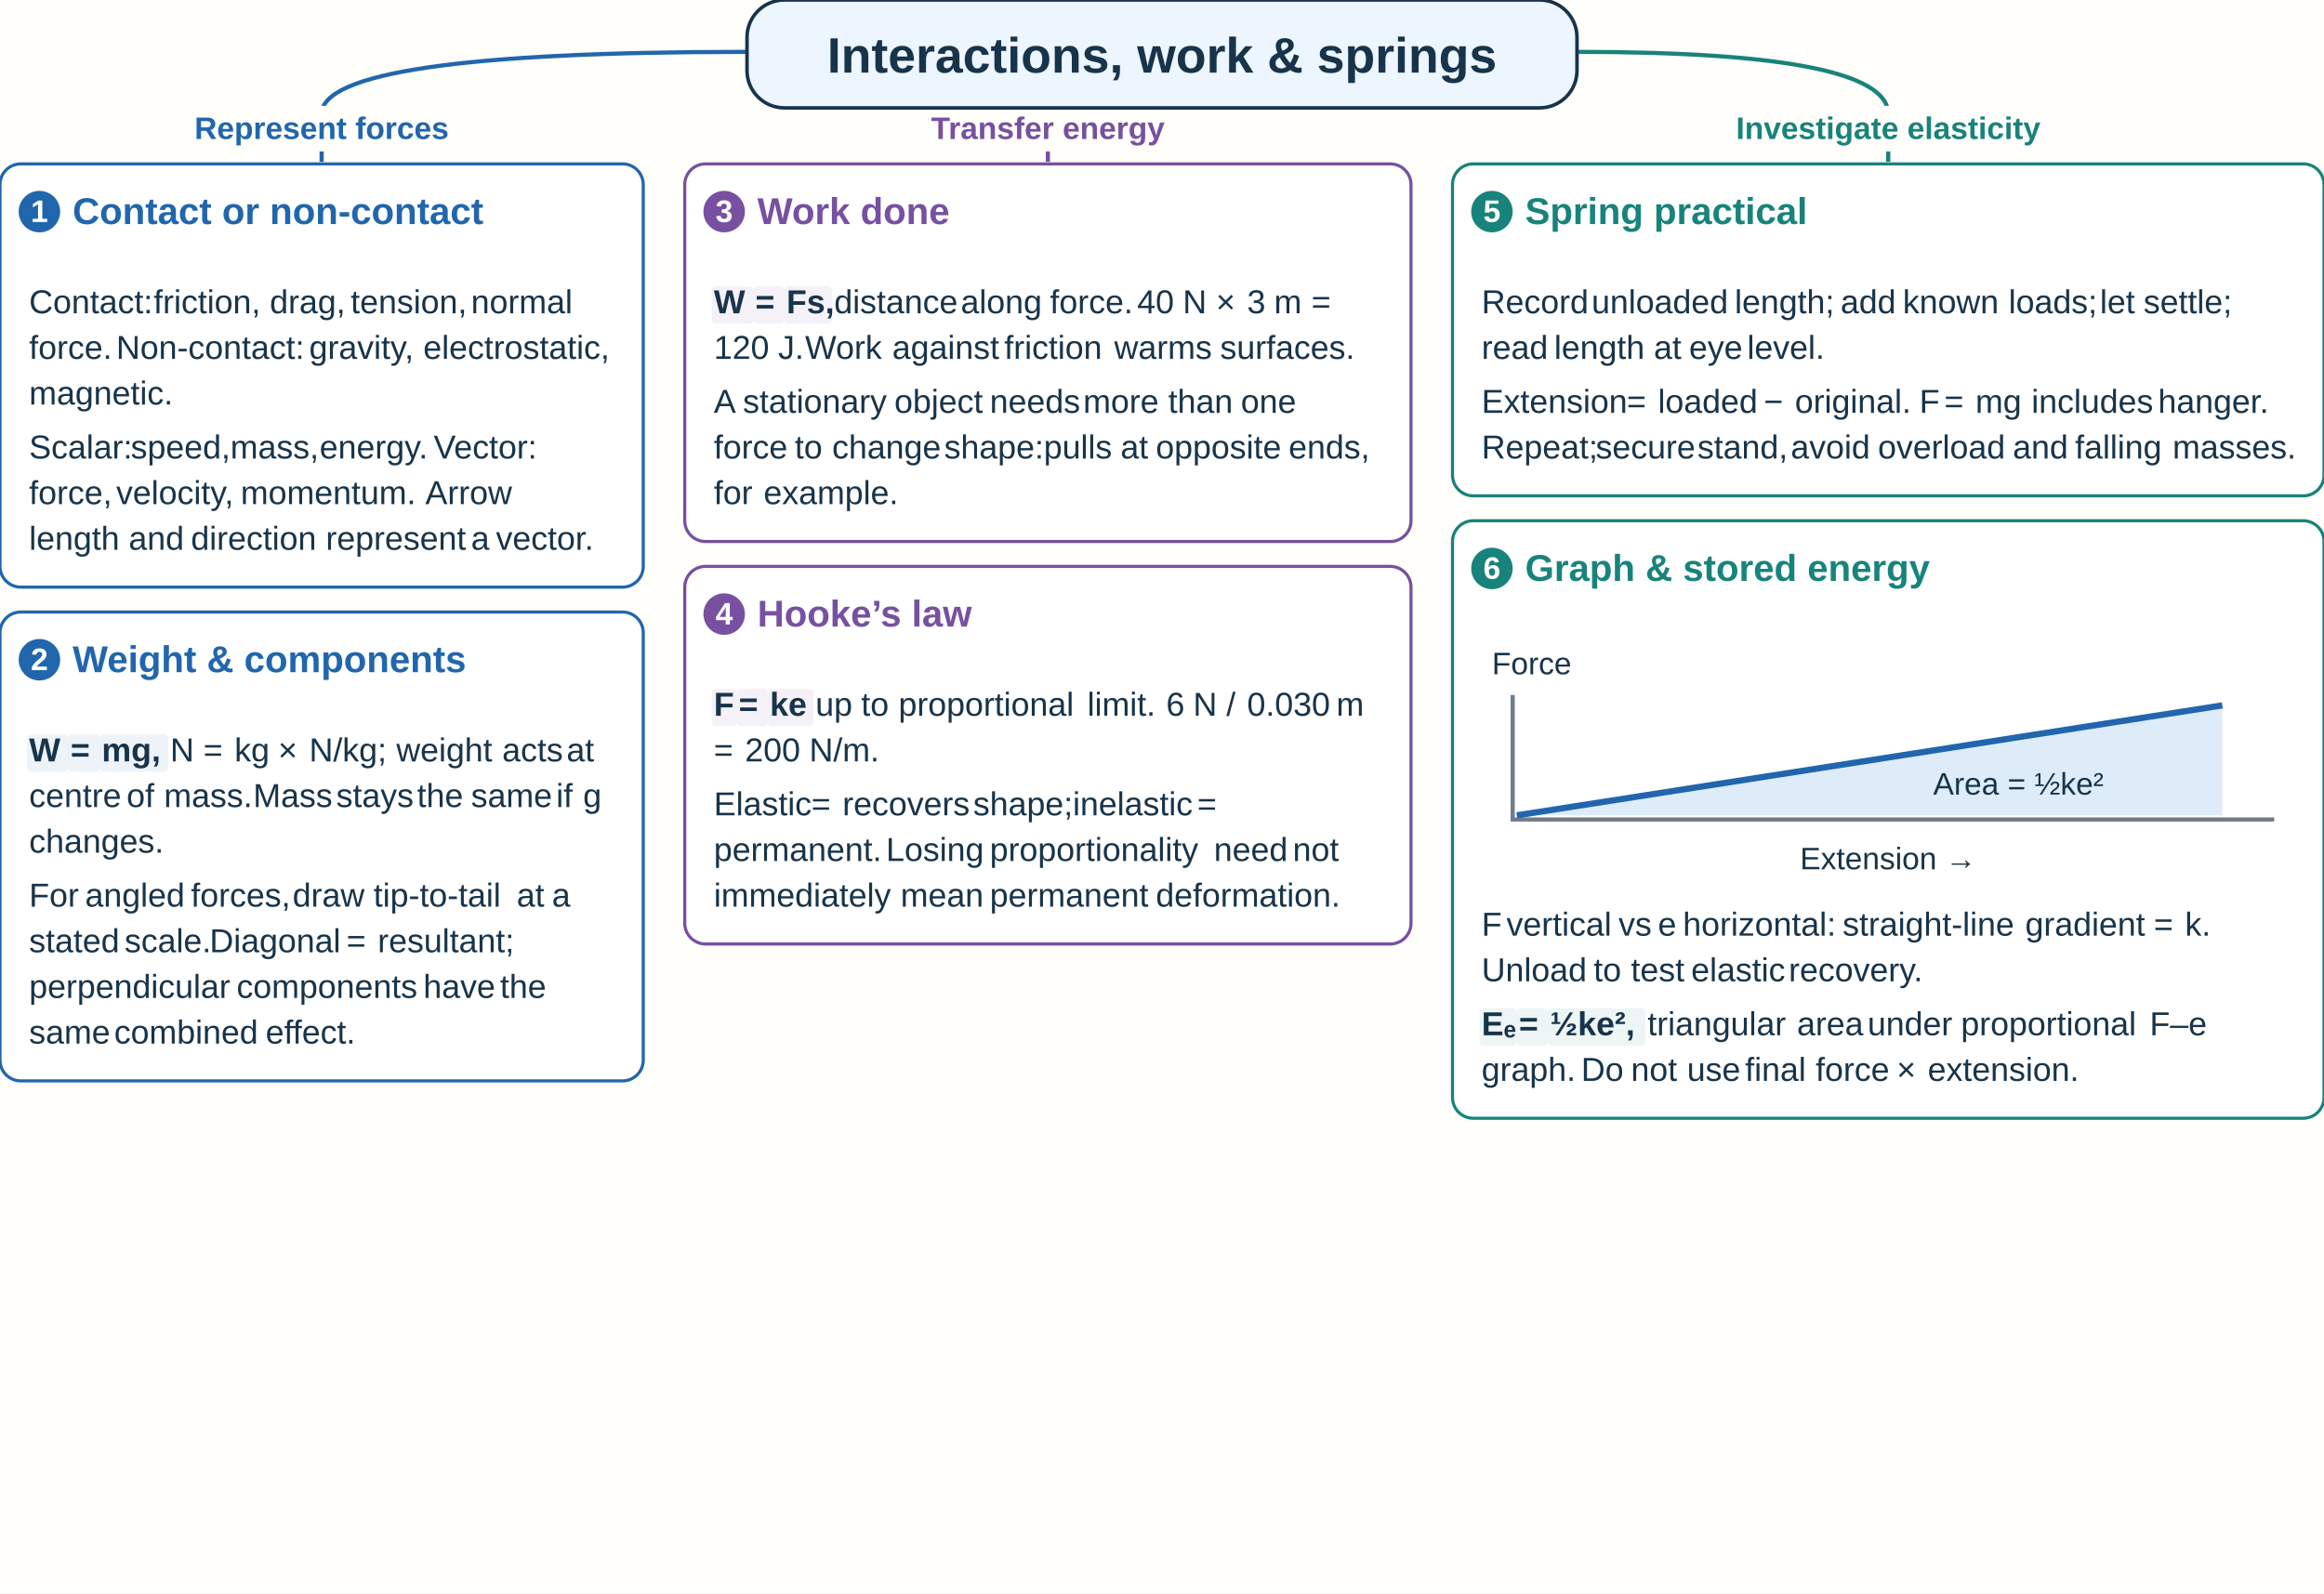
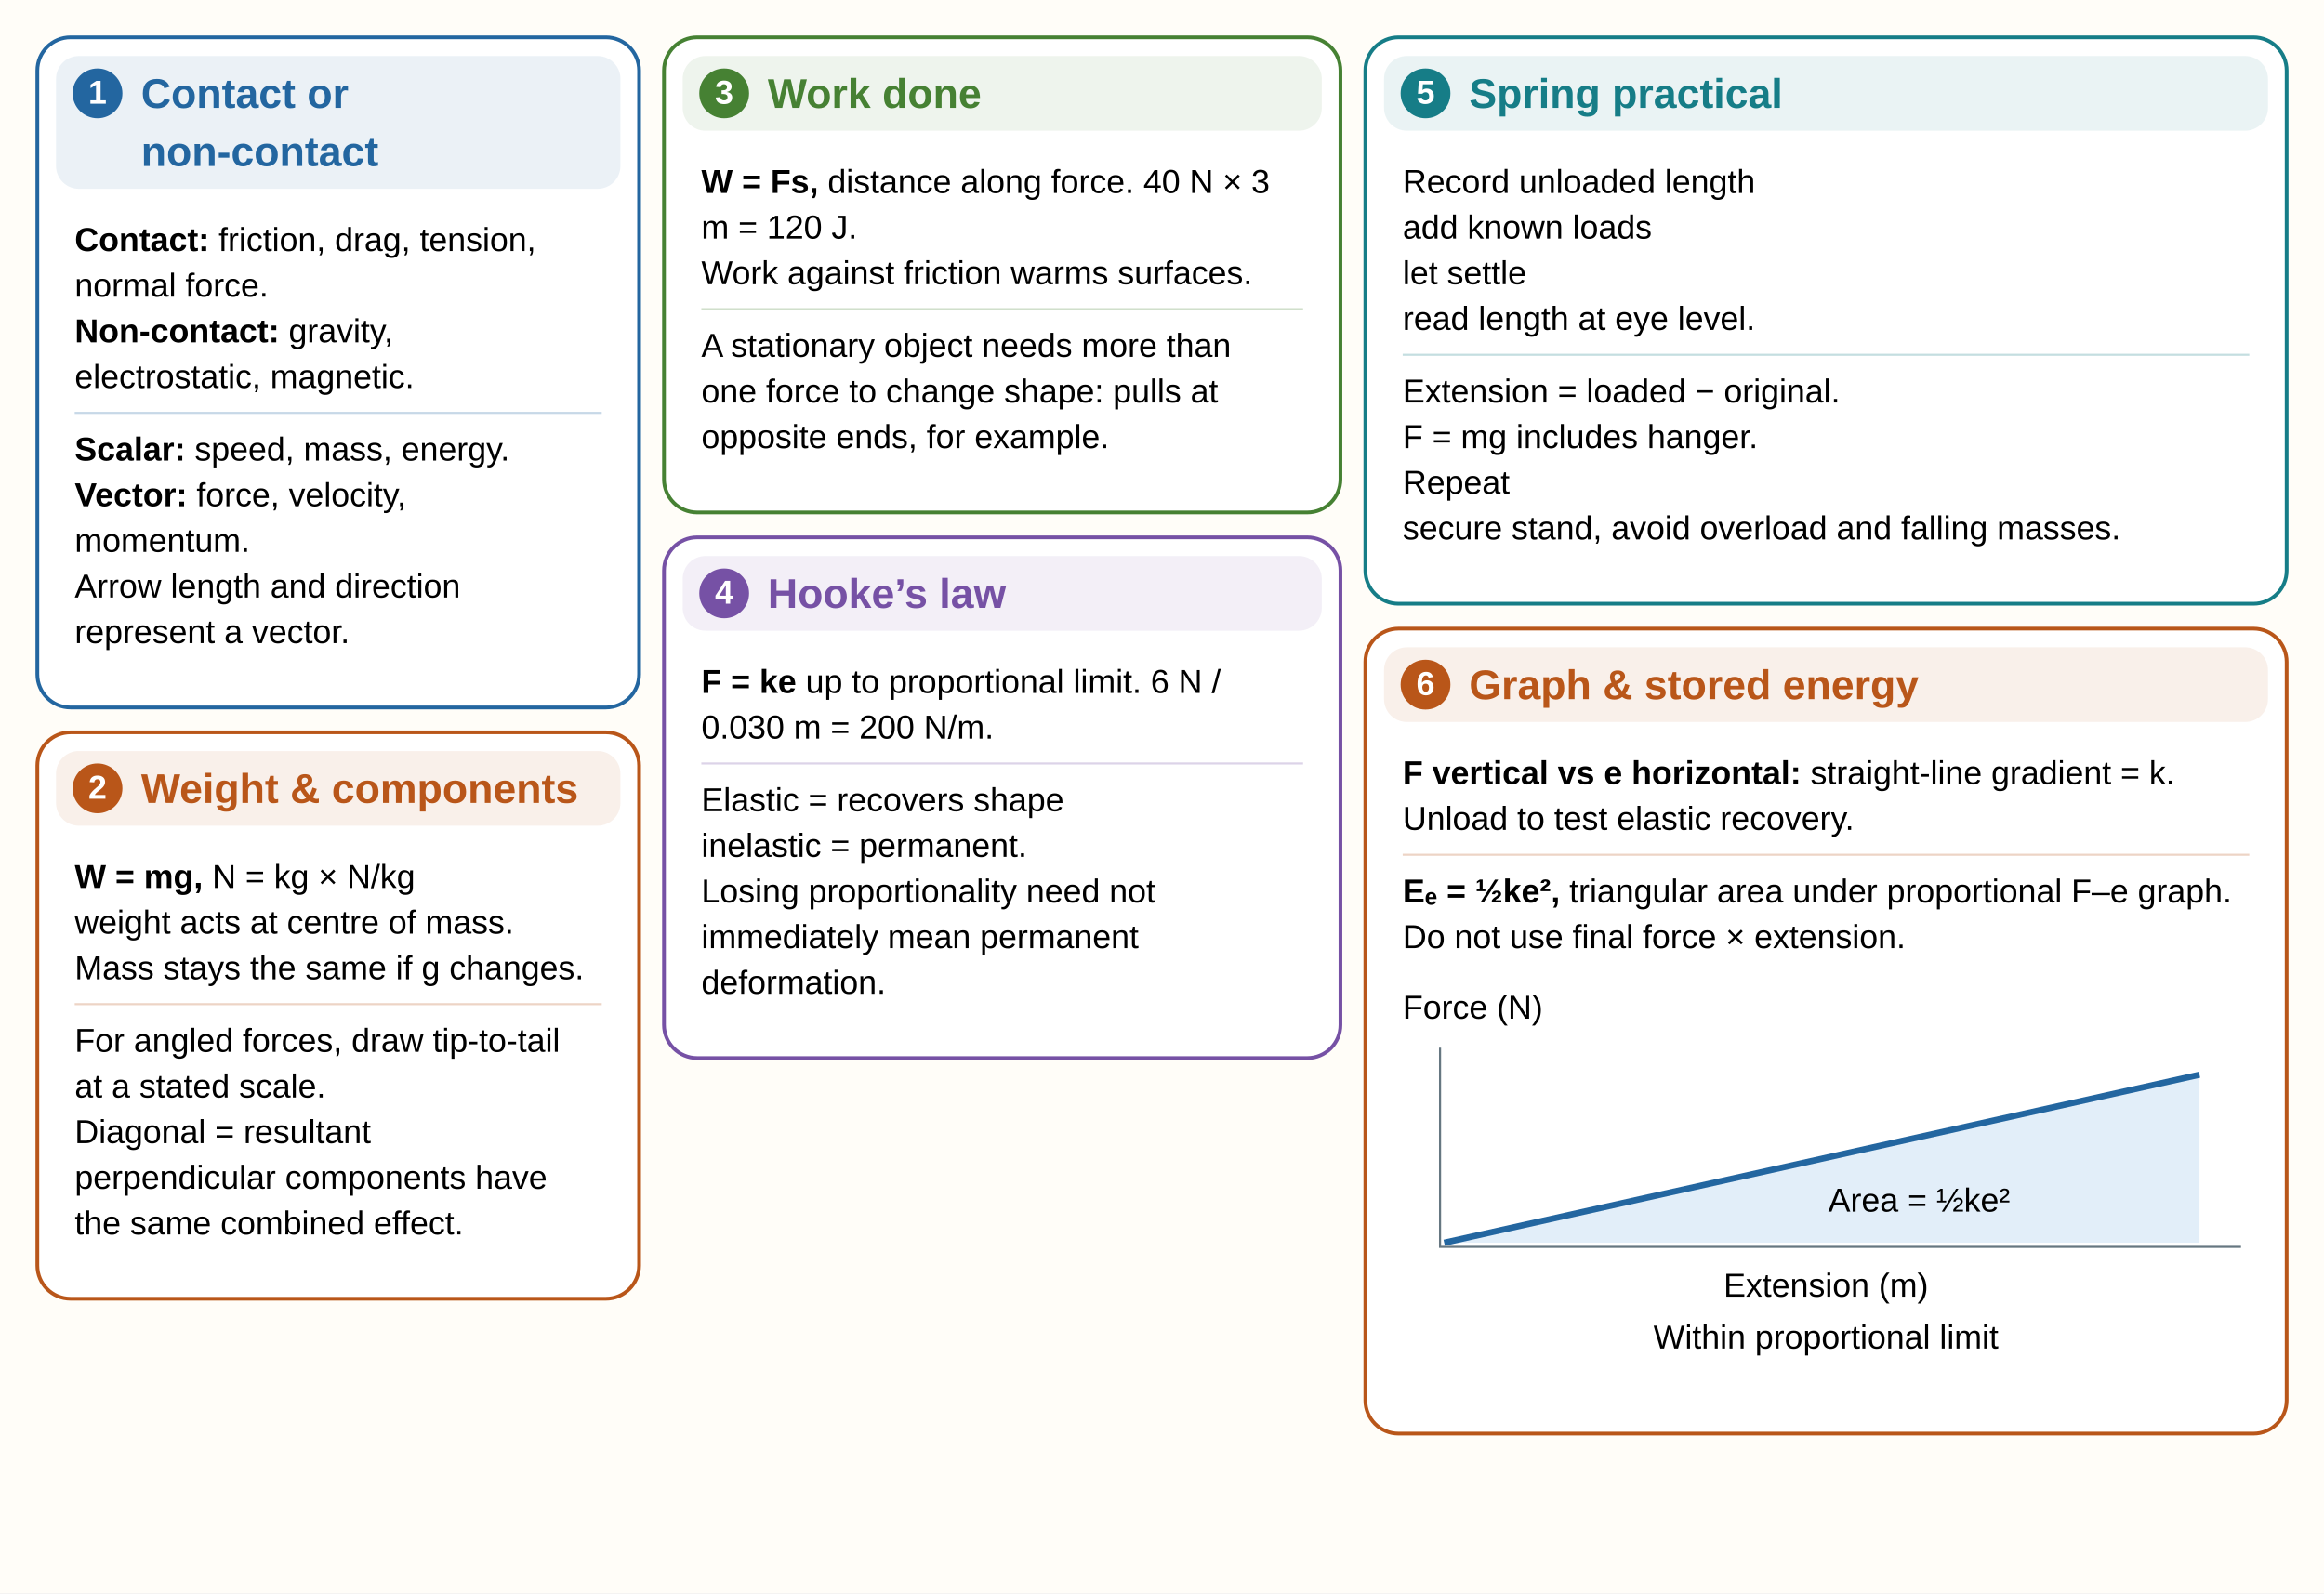
- <svg xmlns="http://www.w3.org/2000/svg" width="2400" height="1645.714" viewBox="0 0 1120 768" role="img" aria-labelledby="title description" data-print-width-mm="277" data-body-size="16">
+ <svg xmlns="http://www.w3.org/2000/svg" width="2400" height="1645.714" viewBox="0 0 1120 768" role="img" aria-labelledby="map-title map-description" data-print-width-mm="277" font-family="Segoe UI,Arial,sans-serif">
  <defs>
-     <radialGradient id="animalFill">
-       <stop stop-color="#fff5de" />
-       <stop offset="1" stop-color="#dceafd" />
-     </radialGradient>
-     <radialGradient id="nucleusFill">
-       <stop stop-color="#ddc7f4" />
-       <stop offset="1" stop-color="#9b79c2" />
-     </radialGradient>
-     <linearGradient id="leafFill" x2="0" y2="1">
-       <stop stop-color="#edf7b8" />
-       <stop offset="1" stop-color="#bfd882" />
-     </linearGradient>
+     <marker id="arrow-2366a0" viewBox="0 0 10 10" refX="9" refY="5" markerWidth="4" markerHeight="4" orient="auto-start-reverse">
+       <path d="M1 1L9 5L1 9" fill="none" stroke="#2366a0" stroke-width="2" stroke-linejoin="round" />
+     </marker>
+     <marker id="arrow-b95619" viewBox="0 0 10 10" refX="9" refY="5" markerWidth="4" markerHeight="4" orient="auto-start-reverse">
+       <path d="M1 1L9 5L1 9" fill="none" stroke="#b95619" stroke-width="2" stroke-linejoin="round" />
+     </marker>
+     <marker id="arrow-468133" viewBox="0 0 10 10" refX="9" refY="5" markerWidth="4" markerHeight="4" orient="auto-start-reverse">
+       <path d="M1 1L9 5L1 9" fill="none" stroke="#468133" stroke-width="2" stroke-linejoin="round" />
+     </marker>
+     <marker id="arrow-7651a5" viewBox="0 0 10 10" refX="9" refY="5" markerWidth="4" markerHeight="4" orient="auto-start-reverse">
+       <path d="M1 1L9 5L1 9" fill="none" stroke="#7651a5" stroke-width="2" stroke-linejoin="round" />
+     </marker>
+     <marker id="arrow-167d87" viewBox="0 0 10 10" refX="9" refY="5" markerWidth="4" markerHeight="4" orient="auto-start-reverse">
+       <path d="M1 1L9 5L1 9" fill="none" stroke="#167d87" stroke-width="2" stroke-linejoin="round" />
+     </marker>
+     <marker id="arrow-b95619" viewBox="0 0 10 10" refX="9" refY="5" markerWidth="4" markerHeight="4" orient="auto-start-reverse">
+       <path d="M1 1L9 5L1 9" fill="none" stroke="#b95619" stroke-width="2" stroke-linejoin="round" />
+     </marker>
  </defs>
-   <rect width="1120" height="768" fill="#fffefa" />
-   <g font-family="Segoe UI, Arial, sans-serif" fill="#18344a">
-     <path class="relationship-path" d="M360.0 25Q155.0 25 155.0 55V78" stroke="#2166ad" stroke-width="2" fill="none" />
-     <rect x="86.0" y="51" width="138.0" height="22" rx="5" fill="#fffefa" />
-     <text class="diagram-label" x="155.00" y="67.00" font-size="15" fill="#2166ad" font-weight="700" text-anchor="middle">Represent forces</text>
-     <g class="map-section" id="section-1" data-source-panel="0" data-bounds="0,0,310,204" transform="translate(0 79)">
-       <rect width="310" height="204" rx="10" fill="white" stroke="#2166ad" stroke-width="1.5" />
-       <g class="section-heading">
-         <circle cx="19" cy="23" r="10" fill="#2166ad" />
-         <text class="" x="19.00" y="28.00" font-size="15" fill="white" font-weight="700" text-anchor="middle">1</text>
-         <text class="" x="35.00" y="29.00" font-size="18" fill="#2166ad" font-weight="700" text-anchor="start">Contact or non-contact</text>
+   <rect width="1120" height="768" fill="#fffdf8" />
+   <g class="map-section" id="section-1" data-source-panel="0" data-bounds="0,0,290,323" transform="translate(18 18)">
+     <rect width="290" height="323" rx="16" fill="white" stroke="#2366a0" stroke-width="1.8" />
+     <g class="section-heading">
+       <rect x="9" y="9" width="272" height="64" rx="11" fill="#2366a0" opacity=".09" />
+       <circle cx="29" cy="27" r="12" fill="#2366a0" />
+       <text class="diagram-label" x="29" y="32" font-size="16" fill="white" font-weight="700" text-anchor="middle">1</text>
+       <text class="panel-title" x="50" y="34" font-size="20" fill="#2366a0" font-weight="700" text-anchor="start">Contact or</text>
+       <text class="panel-title" x="50" y="62" font-size="20" fill="#2366a0" font-weight="700" text-anchor="start">non-contact</text>
+     </g>
+     <g class="section-body">
+       <text class="body-text" x="18" y="103" font-size="16" fill="#000000" font-weight="400" text-anchor="start">
+         <tspan font-weight="700">Contact:</tspan> friction, drag, tension,</text>
+       <text class="body-text" x="18" y="125" font-size="16" fill="#000000" font-weight="400" text-anchor="start">normal force.</text>
+       <text class="body-text" x="18" y="147" font-size="16" fill="#000000" font-weight="400" text-anchor="start">
+         <tspan font-weight="700">Non-contact:</tspan> gravity,</text>
+       <text class="body-text" x="18" y="169" font-size="16" fill="#000000" font-weight="400" text-anchor="start">electrostatic, magnetic.</text>
+       <path class="section-divider" d="M18 181H272" stroke="#2366a0" stroke-opacity=".25" stroke-width="1" fill="none" />
+       <text class="body-text" x="18" y="204" font-size="16" fill="#000000" font-weight="400" text-anchor="start">
+         <tspan font-weight="700">Scalar:</tspan> speed, mass, energy.</text>
+       <text class="body-text" x="18" y="226" font-size="16" fill="#000000" font-weight="400" text-anchor="start">
+         <tspan font-weight="700">Vector:</tspan> force, velocity,</text>
+       <text class="body-text" x="18" y="248" font-size="16" fill="#000000" font-weight="400" text-anchor="start">momentum.</text>
+       <text class="body-text" x="18" y="270" font-size="16" fill="#000000" font-weight="400" text-anchor="start">Arrow length and direction</text>
+       <text class="body-text" x="18" y="292" font-size="16" fill="#000000" font-weight="400" text-anchor="start">represent a vector.</text>
+     </g>
+   </g>
+   <g class="map-section" id="section-2" data-source-panel="1" data-bounds="0,0,290,273" transform="translate(18 353)">
+     <rect width="290" height="273" rx="16" fill="white" stroke="#b95619" stroke-width="1.8" />
+     <g class="section-heading">
+       <rect x="9" y="9" width="272" height="36" rx="11" fill="#b95619" opacity=".09" />
+       <circle cx="29" cy="27" r="12" fill="#b95619" />
+       <text class="diagram-label" x="29" y="32" font-size="16" fill="white" font-weight="700" text-anchor="middle">2</text>
+       <text class="panel-title" x="50" y="34" font-size="20" fill="#b95619" font-weight="700" text-anchor="start">Weight &amp; components</text>
+     </g>
+     <g class="section-body">
+       <text class="body-text" x="18" y="75" font-size="16" fill="#000000" font-weight="400" text-anchor="start">
+         <tspan font-weight="700">W</tspan>
+         <tspan font-weight="700">=</tspan>
+         <tspan font-weight="700">mg,</tspan> N = kg × N/kg</text>
+       <text class="body-text" x="18" y="97" font-size="16" fill="#000000" font-weight="400" text-anchor="start">weight acts at centre of mass.</text>
+       <text class="body-text" x="18" y="119" font-size="16" fill="#000000" font-weight="400" text-anchor="start">Mass stays the same if g changes.</text>
+       <path class="section-divider" d="M18 131H272" stroke="#b95619" stroke-opacity=".25" stroke-width="1" fill="none" />
+       <text class="body-text" x="18" y="154" font-size="16" fill="#000000" font-weight="400" text-anchor="start">For angled forces, draw tip-to-tail</text>
+       <text class="body-text" x="18" y="176" font-size="16" fill="#000000" font-weight="400" text-anchor="start">at a stated scale.</text>
+       <text class="body-text" x="18" y="198" font-size="16" fill="#000000" font-weight="400" text-anchor="start">Diagonal = resultant</text>
+       <text class="body-text" x="18" y="220" font-size="16" fill="#000000" font-weight="400" text-anchor="start">perpendicular components have</text>
+       <text class="body-text" x="18" y="242" font-size="16" fill="#000000" font-weight="400" text-anchor="start">the same combined effect.</text>
+     </g>
+   </g>
+   <g class="map-section" id="section-3" data-source-panel="2" data-bounds="0,0,326,229" transform="translate(320 18)">
+     <rect width="326" height="229" rx="16" fill="white" stroke="#468133" stroke-width="1.8" />
+     <g class="section-heading">
+       <rect x="9" y="9" width="308" height="36" rx="11" fill="#468133" opacity=".09" />
+       <circle cx="29" cy="27" r="12" fill="#468133" />
+       <text class="diagram-label" x="29" y="32" font-size="16" fill="white" font-weight="700" text-anchor="middle">3</text>
+       <text class="panel-title" x="50" y="34" font-size="20" fill="#468133" font-weight="700" text-anchor="start">Work done</text>
+     </g>
+     <g class="section-body">
+       <text class="body-text" x="18" y="75" font-size="16" fill="#000000" font-weight="400" text-anchor="start">
+         <tspan font-weight="700">W</tspan>
+         <tspan font-weight="700">=</tspan>
+         <tspan font-weight="700">Fs,</tspan> distance along force. 40 N × 3</text>
+       <text class="body-text" x="18" y="97" font-size="16" fill="#000000" font-weight="400" text-anchor="start">m = 120 J.</text>
+       <text class="body-text" x="18" y="119" font-size="16" fill="#000000" font-weight="400" text-anchor="start">Work against friction warms surfaces.</text>
+       <path class="section-divider" d="M18 131H308" stroke="#468133" stroke-opacity=".25" stroke-width="1" fill="none" />
+       <text class="body-text" x="18" y="154" font-size="16" fill="#000000" font-weight="400" text-anchor="start">A stationary object needs more than</text>
+       <text class="body-text" x="18" y="176" font-size="16" fill="#000000" font-weight="400" text-anchor="start">one force to change shape: pulls at</text>
+       <text class="body-text" x="18" y="198" font-size="16" fill="#000000" font-weight="400" text-anchor="start">opposite ends, for example.</text>
+     </g>
+   </g>
+   <g class="map-section" id="section-4" data-source-panel="3" data-bounds="0,0,326,251" transform="translate(320 259)">
+     <rect width="326" height="251" rx="16" fill="white" stroke="#7651a5" stroke-width="1.8" />
+     <g class="section-heading">
+       <rect x="9" y="9" width="308" height="36" rx="11" fill="#7651a5" opacity=".09" />
+       <circle cx="29" cy="27" r="12" fill="#7651a5" />
+       <text class="diagram-label" x="29" y="32" font-size="16" fill="white" font-weight="700" text-anchor="middle">4</text>
+       <text class="panel-title" x="50" y="34" font-size="20" fill="#7651a5" font-weight="700" text-anchor="start">Hooke’s law</text>
+     </g>
+     <g class="section-body">
+       <text class="body-text" x="18" y="75" font-size="16" fill="#000000" font-weight="400" text-anchor="start">
+         <tspan font-weight="700">F</tspan>
+         <tspan font-weight="700">=</tspan>
+         <tspan font-weight="700">ke</tspan> up to proportional limit. 6 N /</text>
+       <text class="body-text" x="18" y="97" font-size="16" fill="#000000" font-weight="400" text-anchor="start">0.030 m = 200 N/m.</text>
+       <path class="section-divider" d="M18 109H308" stroke="#7651a5" stroke-opacity=".25" stroke-width="1" fill="none" />
+       <text class="body-text" x="18" y="132" font-size="16" fill="#000000" font-weight="400" text-anchor="start">Elastic = recovers shape</text>
+       <text class="body-text" x="18" y="154" font-size="16" fill="#000000" font-weight="400" text-anchor="start">inelastic = permanent.</text>
+       <text class="body-text" x="18" y="176" font-size="16" fill="#000000" font-weight="400" text-anchor="start">Losing proportionality need not</text>
+       <text class="body-text" x="18" y="198" font-size="16" fill="#000000" font-weight="400" text-anchor="start">immediately mean permanent</text>
+       <text class="body-text" x="18" y="220" font-size="16" fill="#000000" font-weight="400" text-anchor="start">deformation.</text>
+     </g>
+   </g>
+   <g class="map-section" id="section-5" data-source-panel="4" data-bounds="0,0,444,273" transform="translate(658 18)">
+     <rect width="444" height="273" rx="16" fill="white" stroke="#167d87" stroke-width="1.8" />
+     <g class="section-heading">
+       <rect x="9" y="9" width="426" height="36" rx="11" fill="#167d87" opacity=".09" />
+       <circle cx="29" cy="27" r="12" fill="#167d87" />
+       <text class="diagram-label" x="29" y="32" font-size="16" fill="white" font-weight="700" text-anchor="middle">5</text>
+       <text class="panel-title" x="50" y="34" font-size="20" fill="#167d87" font-weight="700" text-anchor="start">Spring practical</text>
+     </g>
+     <g class="section-body">
+       <text class="body-text" x="18" y="75" font-size="16" fill="#000000" font-weight="400" text-anchor="start">Record unloaded length</text>
+       <text class="body-text" x="18" y="97" font-size="16" fill="#000000" font-weight="400" text-anchor="start">add known loads</text>
+       <text class="body-text" x="18" y="119" font-size="16" fill="#000000" font-weight="400" text-anchor="start">let settle</text>
+       <text class="body-text" x="18" y="141" font-size="16" fill="#000000" font-weight="400" text-anchor="start">read length at eye level.</text>
+       <path class="section-divider" d="M18 153H426" stroke="#167d87" stroke-opacity=".25" stroke-width="1" fill="none" />
+       <text class="body-text" x="18" y="176" font-size="16" fill="#000000" font-weight="400" text-anchor="start">Extension = loaded − original.</text>
+       <text class="body-text" x="18" y="198" font-size="16" fill="#000000" font-weight="400" text-anchor="start">F = mg includes hanger.</text>
+       <text class="body-text" x="18" y="220" font-size="16" fill="#000000" font-weight="400" text-anchor="start">Repeat</text>
+       <text class="body-text" x="18" y="242" font-size="16" fill="#000000" font-weight="400" text-anchor="start">secure stand, avoid overload and falling masses.</text>
+     </g>
+   </g>
+   <g class="map-section" id="section-6" data-source-panel="5" data-bounds="0,0,444,388" transform="translate(658 303)">
+     <rect width="444" height="388" rx="16" fill="white" stroke="#b95619" stroke-width="1.8" />
+     <g class="section-heading">
+       <rect x="9" y="9" width="426" height="36" rx="11" fill="#b95619" opacity=".09" />
+       <circle cx="29" cy="27" r="12" fill="#b95619" />
+       <text class="diagram-label" x="29" y="32" font-size="16" fill="white" font-weight="700" text-anchor="middle">6</text>
+       <text class="panel-title" x="50" y="34" font-size="20" fill="#b95619" font-weight="700" text-anchor="start">Graph &amp; stored energy</text>
+     </g>
+     <g class="section-body">
+       <text class="body-text" x="18" y="75" font-size="16" fill="#000000" font-weight="400" text-anchor="start">
+         <tspan font-weight="700">F</tspan>
+         <tspan font-weight="700">vertical</tspan>
+         <tspan font-weight="700">vs</tspan>
+         <tspan font-weight="700">e</tspan>
+         <tspan font-weight="700">horizontal:</tspan> straight-line gradient = k.</text>
+       <text class="body-text" x="18" y="97" font-size="16" fill="#000000" font-weight="400" text-anchor="start">Unload to test elastic recovery.</text>
+       <path class="section-divider" d="M18 109H426" stroke="#b95619" stroke-opacity=".25" stroke-width="1" fill="none" />
+       <text class="body-text" x="18" y="132" font-size="16" fill="#000000" font-weight="400" text-anchor="start">
+         <tspan font-weight="700">Eₑ</tspan>
+         <tspan font-weight="700">=</tspan>
+         <tspan font-weight="700">½ke²,</tspan> triangular area under proportional F–e graph.</text>
+       <text class="body-text" x="18" y="154" font-size="16" fill="#000000" font-weight="400" text-anchor="start">Do not use final force × extension.</text>
+       <g transform="translate(18 172)">
+         <g class="concept-illustration">
+           <text class="diagram-label" x="0" y="16" font-size="16" fill="#000000" text-anchor="start">Force (N)</text>
+           <path d="M18 30V126H404" fill="none" stroke="#667781" stroke-width="1" />
+           <path d="M20 124L384 43V124Z" fill="#e2eef9" />
+           <path d="M20 124L384 43" fill="none" stroke="#2366a0" stroke-width="3" />
+           <text class="diagram-label" x="248.88" y="109" font-size="16" fill="#000000" text-anchor="middle">Area = ½ke²</text>
+           <text class="diagram-label" x="204.0" y="150" font-size="16" fill="#000000" text-anchor="middle">Extension (m)</text>
+           <text class="diagram-label" x="204.0" y="175" font-size="16" fill="#000000" text-anchor="middle">Within proportional limit</text>
+         </g>
      </g>
-       <g class="section-body">
-         <text class="body-text" x="14.00" y="72.00" font-size="16" fill="#18344a" font-weight="400" text-anchor="start">Contact:</text>
-         <text class="body-text" x="74.00" y="72.00" font-size="16" fill="#18344a" font-weight="400" text-anchor="start">friction,</text>
-         <text class="body-text" x="130.00" y="72.00" font-size="16" fill="#18344a" font-weight="400" text-anchor="start">drag,</text>
-         <text class="body-text" x="169.00" y="72.00" font-size="16" fill="#18344a" font-weight="400" text-anchor="start">tension,</text>
-         <text class="body-text" x="227.00" y="72.00" font-size="16" fill="#18344a" font-weight="400" text-anchor="start">normal</text>
-         <text class="body-text" x="14.00" y="94.00" font-size="16" fill="#18344a" font-weight="400" text-anchor="start">force.</text>
-         <text class="body-text" x="56.00" y="94.00" font-size="16" fill="#18344a" font-weight="400" text-anchor="start">Non-contact:</text>
-         <text class="body-text" x="149.00" y="94.00" font-size="16" fill="#18344a" font-weight="400" text-anchor="start">gravity,</text>
-         <text class="body-text" x="203.98" y="94.00" font-size="16" fill="#18344a" font-weight="400" text-anchor="start">electrostatic,</text>
-         <text class="body-text" x="14.00" y="116.00" font-size="16" fill="#18344a" font-weight="400" text-anchor="start">magnetic.</text>
-         <text class="body-text" x="14.00" y="142.00" font-size="16" fill="#18344a" font-weight="400" text-anchor="start">Scalar:</text>
-         <text class="body-text" x="63.00" y="142.00" font-size="16" fill="#18344a" font-weight="400" text-anchor="start">speed,</text>
-         <text class="body-text" x="111.00" y="142.00" font-size="16" fill="#18344a" font-weight="400" text-anchor="start">mass,</text>
-         <text class="body-text" x="154.00" y="142.00" font-size="16" fill="#18344a" font-weight="400" text-anchor="start">energy.</text>
-         <text class="body-text" x="208.98" y="142.00" font-size="16" fill="#18344a" font-weight="400" text-anchor="start">Vector:</text>
-         <text class="body-text" x="14.00" y="164.00" font-size="16" fill="#18344a" font-weight="400" text-anchor="start">force,</text>
-         <text class="body-text" x="56.00" y="164.00" font-size="16" fill="#18344a" font-weight="400" text-anchor="start">velocity,</text>
-         <text class="body-text" x="115.98" y="164.00" font-size="16" fill="#18344a" font-weight="400" text-anchor="start">momentum.</text>
-         <text class="body-text" x="204.98" y="164.00" font-size="16" fill="#18344a" font-weight="400" text-anchor="start">Arrow</text>
-         <text class="body-text" x="14.00" y="186.00" font-size="16" fill="#18344a" font-weight="400" text-anchor="start">length</text>
-         <text class="body-text" x="62.00" y="186.00" font-size="16" fill="#18344a" font-weight="400" text-anchor="start">and</text>
-         <text class="body-text" x="92.00" y="186.00" font-size="16" fill="#18344a" font-weight="400" text-anchor="start">direction</text>
-         <text class="body-text" x="157.00" y="186.00" font-size="16" fill="#18344a" font-weight="400" text-anchor="start">represent</text>
-         <text class="body-text" x="227.00" y="186.00" font-size="16" fill="#18344a" font-weight="400" text-anchor="start">a</text>
-         <text class="body-text" x="239.00" y="186.00" font-size="16" fill="#18344a" font-weight="400" text-anchor="start">vector.</text>
-       </g>
-     </g>
-     <g class="map-section" id="section-2" data-source-panel="1" data-bounds="0,0,310,226" transform="translate(0 295)">
-       <rect width="310" height="226" rx="10" fill="white" stroke="#2166ad" stroke-width="1.5" />
-       <g class="section-heading">
-         <circle cx="19" cy="23" r="10" fill="#2166ad" />
-         <text class="" x="19.00" y="28.00" font-size="15" fill="white" font-weight="700" text-anchor="middle">2</text>
-         <text class="" x="35.00" y="29.00" font-size="18" fill="#2166ad" font-weight="700" text-anchor="start">Weight &amp; components</text>
-       </g>
-       <g class="section-body">
-         <rect x="13.00" y="59.00" width="20.00" height="18" rx="2" fill="#2166ad" opacity=".08" />
-         <text class="body-text" x="14.00" y="72.00" font-size="16" fill="#18344a" font-weight="700" text-anchor="start">W</text>
-         <rect x="33.00" y="59.00" width="15.00" height="18" rx="2" fill="#2166ad" opacity=".08" />
-         <text class="body-text" x="34.00" y="72.00" font-size="16" fill="#18344a" font-weight="700" text-anchor="start">=</text>
-         <rect x="48.00" y="59.00" width="33.00" height="18" rx="2" fill="#2166ad" opacity=".08" />
-         <text class="body-text" x="49.00" y="72.00" font-size="16" fill="#18344a" font-weight="700" text-anchor="start">mg,</text>
-         <text class="body-text" x="82.00" y="72.00" font-size="16" fill="#18344a" font-weight="400" text-anchor="start">N</text>
-         <text class="body-text" x="98.00" y="72.00" font-size="16" fill="#18344a" font-weight="400" text-anchor="start">=</text>
-         <text class="body-text" x="113.00" y="72.00" font-size="16" fill="#18344a" font-weight="400" text-anchor="start">kg</text>
-         <text class="body-text" x="134.00" y="72.00" font-size="16" fill="#18344a" font-weight="400" text-anchor="start">×</text>
-         <text class="body-text" x="149.00" y="72.00" font-size="16" fill="#18344a" font-weight="400" text-anchor="start">N/kg;</text>
-         <text class="body-text" x="191.00" y="72.00" font-size="16" fill="#18344a" font-weight="400" text-anchor="start">weight</text>
-         <text class="body-text" x="242.00" y="72.00" font-size="16" fill="#18344a" font-weight="400" text-anchor="start">acts</text>
-         <text class="body-text" x="273.00" y="72.00" font-size="16" fill="#18344a" font-weight="400" text-anchor="start">at</text>
-         <text class="body-text" x="14.00" y="94.00" font-size="16" fill="#18344a" font-weight="400" text-anchor="start">centre</text>
-         <text class="body-text" x="61.00" y="94.00" font-size="16" fill="#18344a" font-weight="400" text-anchor="start">of</text>
-         <text class="body-text" x="79.00" y="94.00" font-size="16" fill="#18344a" font-weight="400" text-anchor="start">mass.</text>
-         <text class="body-text" x="122.00" y="94.00" font-size="16" fill="#18344a" font-weight="400" text-anchor="start">Mass</text>
-         <text class="body-text" x="162.00" y="94.00" font-size="16" fill="#18344a" font-weight="400" text-anchor="start">stays</text>
-         <text class="body-text" x="201.00" y="94.00" font-size="16" fill="#18344a" font-weight="400" text-anchor="start">the</text>
-         <text class="body-text" x="227.00" y="94.00" font-size="16" fill="#18344a" font-weight="400" text-anchor="start">same</text>
-         <text class="body-text" x="268.00" y="94.00" font-size="16" fill="#18344a" font-weight="400" text-anchor="start">if</text>
-         <text class="body-text" x="281.00" y="94.00" font-size="16" fill="#18344a" font-weight="400" text-anchor="start">g</text>
-         <text class="body-text" x="14.00" y="116.00" font-size="16" fill="#18344a" font-weight="400" text-anchor="start">changes.</text>
-         <text class="body-text" x="14.00" y="142.00" font-size="16" fill="#18344a" font-weight="400" text-anchor="start">For</text>
-         <text class="body-text" x="41.00" y="142.00" font-size="16" fill="#18344a" font-weight="400" text-anchor="start">angled</text>
-         <text class="body-text" x="92.00" y="142.00" font-size="16" fill="#18344a" font-weight="400" text-anchor="start">forces,</text>
-         <text class="body-text" x="141.00" y="142.00" font-size="16" fill="#18344a" font-weight="400" text-anchor="start">draw</text>
-         <text class="body-text" x="180.00" y="142.00" font-size="16" fill="#18344a" font-weight="400" text-anchor="start">tip-to-tail</text>
-         <text class="body-text" x="249.00" y="142.00" font-size="16" fill="#18344a" font-weight="400" text-anchor="start">at</text>
-         <text class="body-text" x="266.00" y="142.00" font-size="16" fill="#18344a" font-weight="400" text-anchor="start">a</text>
-         <text class="body-text" x="14.00" y="164.00" font-size="16" fill="#18344a" font-weight="400" text-anchor="start">stated</text>
-         <text class="body-text" x="60.00" y="164.00" font-size="16" fill="#18344a" font-weight="400" text-anchor="start">scale.</text>
-         <text class="body-text" x="101.00" y="164.00" font-size="16" fill="#18344a" font-weight="400" text-anchor="start">Diagonal</text>
-         <text class="body-text" x="167.00" y="164.00" font-size="16" fill="#18344a" font-weight="400" text-anchor="start">=</text>
-         <text class="body-text" x="182.00" y="164.00" font-size="16" fill="#18344a" font-weight="400" text-anchor="start">resultant;</text>
-         <text class="body-text" x="14.00" y="186.00" font-size="16" fill="#18344a" font-weight="400" text-anchor="start">perpendicular</text>
-         <text class="body-text" x="114.00" y="186.00" font-size="16" fill="#18344a" font-weight="400" text-anchor="start">components</text>
-         <text class="body-text" x="204.00" y="186.00" font-size="16" fill="#18344a" font-weight="400" text-anchor="start">have</text>
-         <text class="body-text" x="241.00" y="186.00" font-size="16" fill="#18344a" font-weight="400" text-anchor="start">the</text>
-         <text class="body-text" x="14.00" y="208.00" font-size="16" fill="#18344a" font-weight="400" text-anchor="start">same</text>
-         <text class="body-text" x="55.00" y="208.00" font-size="16" fill="#18344a" font-weight="400" text-anchor="start">combined</text>
-         <text class="body-text" x="128.00" y="208.00" font-size="16" fill="#18344a" font-weight="400" text-anchor="start">effect.</text>
-       </g>
-     </g>
-     <path class="relationship-path" d="M560 52Q505.0 55 505.0 55V78" stroke="#7750a1" stroke-width="2" fill="none" />
-     <rect x="439.508" y="51" width="130.984" height="22" rx="5" fill="#fffefa" />
-     <text class="diagram-label" x="505.00" y="67.00" font-size="15" fill="#7750a1" font-weight="700" text-anchor="middle">Transfer energy</text>
-     <g class="map-section" id="section-3" data-source-panel="2" data-bounds="0,0,350,182" transform="translate(330 79)">
-       <rect width="350" height="182" rx="10" fill="white" stroke="#7750a1" stroke-width="1.5" />
-       <g class="section-heading">
-         <circle cx="19" cy="23" r="10" fill="#7750a1" />
-         <text class="" x="19.00" y="28.00" font-size="15" fill="white" font-weight="700" text-anchor="middle">3</text>
-         <text class="" x="35.00" y="29.00" font-size="18" fill="#7750a1" font-weight="700" text-anchor="start">Work done</text>
-       </g>
-       <g class="section-body">
-         <rect x="13.00" y="59.00" width="20.00" height="18" rx="2" fill="#7750a1" opacity=".08" />
-         <text class="body-text" x="14.00" y="72.00" font-size="16" fill="#18344a" font-weight="700" text-anchor="start">W</text>
-         <rect x="33.00" y="59.00" width="15.00" height="18" rx="2" fill="#7750a1" opacity=".08" />
-         <text class="body-text" x="34.00" y="72.00" font-size="16" fill="#18344a" font-weight="700" text-anchor="start">=</text>
-         <rect x="48.00" y="59.00" width="23.00" height="18" rx="2" fill="#7750a1" opacity=".08" />
-         <text class="body-text" x="49.00" y="72.00" font-size="16" fill="#18344a" font-weight="700" text-anchor="start">Fs,</text>
-         <text class="body-text" x="72.00" y="72.00" font-size="16" fill="#18344a" font-weight="400" text-anchor="start">distance</text>
-         <text class="body-text" x="133.00" y="72.00" font-size="16" fill="#18344a" font-weight="400" text-anchor="start">along</text>
-         <text class="body-text" x="176.00" y="72.00" font-size="16" fill="#18344a" font-weight="400" text-anchor="start">force.</text>
-         <text class="body-text" x="218.00" y="72.00" font-size="16" fill="#18344a" font-weight="400" text-anchor="start">40</text>
-         <text class="body-text" x="240.00" y="72.00" font-size="16" fill="#18344a" font-weight="400" text-anchor="start">N</text>
-         <text class="body-text" x="256.00" y="72.00" font-size="16" fill="#18344a" font-weight="400" text-anchor="start">×</text>
-         <text class="body-text" x="271.00" y="72.00" font-size="16" fill="#18344a" font-weight="400" text-anchor="start">3</text>
-         <text class="body-text" x="284.00" y="72.00" font-size="16" fill="#18344a" font-weight="400" text-anchor="start">m</text>
-         <text class="body-text" x="302.00" y="72.00" font-size="16" fill="#18344a" font-weight="400" text-anchor="start">=</text>
-         <text class="body-text" x="14.00" y="94.00" font-size="16" fill="#18344a" font-weight="400" text-anchor="start">120</text>
-         <text class="body-text" x="45.00" y="94.00" font-size="16" fill="#18344a" font-weight="400" text-anchor="start">J.</text>
-         <text class="body-text" x="57.98" y="94.00" font-size="16" fill="#18344a" font-weight="400" text-anchor="start">Work</text>
-         <text class="body-text" x="99.98" y="94.00" font-size="16" fill="#18344a" font-weight="400" text-anchor="start">against</text>
-         <text class="body-text" x="153.98" y="94.00" font-size="16" fill="#18344a" font-weight="400" text-anchor="start">friction</text>
-         <text class="body-text" x="206.98" y="94.00" font-size="16" fill="#18344a" font-weight="400" text-anchor="start">warms</text>
-         <text class="body-text" x="257.98" y="94.00" font-size="16" fill="#18344a" font-weight="400" text-anchor="start">surfaces.</text>
-         <text class="body-text" x="14.00" y="120.00" font-size="16" fill="#18344a" font-weight="400" text-anchor="start">A</text>
-         <text class="body-text" x="28.00" y="120.00" font-size="16" fill="#18344a" font-weight="400" text-anchor="start">stationary</text>
-         <text class="body-text" x="101.00" y="120.00" font-size="16" fill="#18344a" font-weight="400" text-anchor="start">object</text>
-         <text class="body-text" x="147.00" y="120.00" font-size="16" fill="#18344a" font-weight="400" text-anchor="start">needs</text>
-         <text class="body-text" x="192.00" y="120.00" font-size="16" fill="#18344a" font-weight="400" text-anchor="start">more</text>
-         <text class="body-text" x="233.00" y="120.00" font-size="16" fill="#18344a" font-weight="400" text-anchor="start">than</text>
-         <text class="body-text" x="268.00" y="120.00" font-size="16" fill="#18344a" font-weight="400" text-anchor="start">one</text>
-         <text class="body-text" x="14.00" y="142.00" font-size="16" fill="#18344a" font-weight="400" text-anchor="start">force</text>
-         <text class="body-text" x="53.00" y="142.00" font-size="16" fill="#18344a" font-weight="400" text-anchor="start">to</text>
-         <text class="body-text" x="71.00" y="142.00" font-size="16" fill="#18344a" font-weight="400" text-anchor="start">change</text>
-         <text class="body-text" x="125.00" y="142.00" font-size="16" fill="#18344a" font-weight="400" text-anchor="start">shape:</text>
-         <text class="body-text" x="173.00" y="142.00" font-size="16" fill="#18344a" font-weight="400" text-anchor="start">pulls</text>
-         <text class="body-text" x="210.00" y="142.00" font-size="16" fill="#18344a" font-weight="400" text-anchor="start">at</text>
-         <text class="body-text" x="227.00" y="142.00" font-size="16" fill="#18344a" font-weight="400" text-anchor="start">opposite</text>
-         <text class="body-text" x="291.00" y="142.00" font-size="16" fill="#18344a" font-weight="400" text-anchor="start">ends,</text>
-         <text class="body-text" x="14.00" y="164.00" font-size="16" fill="#18344a" font-weight="400" text-anchor="start">for</text>
-         <text class="body-text" x="38.00" y="164.00" font-size="16" fill="#18344a" font-weight="400" text-anchor="start">example.</text>
-       </g>
-     </g>
-     <g class="map-section" id="section-4" data-source-panel="3" data-bounds="0,0,350,182" transform="translate(330 273)">
-       <rect width="350" height="182" rx="10" fill="white" stroke="#7750a1" stroke-width="1.5" />
-       <g class="section-heading">
-         <circle cx="19" cy="23" r="10" fill="#7750a1" />
-         <text class="" x="19.00" y="28.00" font-size="15" fill="white" font-weight="700" text-anchor="middle">4</text>
-         <text class="" x="35.00" y="29.00" font-size="18" fill="#7750a1" font-weight="700" text-anchor="start">Hooke’s law</text>
-       </g>
-       <g class="section-body">
-         <rect x="13.00" y="59.00" width="12.00" height="18" rx="2" fill="#7750a1" opacity=".08" />
-         <text class="body-text" x="14.00" y="72.00" font-size="16" fill="#18344a" font-weight="700" text-anchor="start">F</text>
-         <rect x="25.00" y="59.00" width="15.00" height="18" rx="2" fill="#7750a1" opacity=".08" />
-         <text class="body-text" x="26.00" y="72.00" font-size="16" fill="#18344a" font-weight="700" text-anchor="start">=</text>
-         <rect x="40.00" y="59.00" width="22.00" height="18" rx="2" fill="#7750a1" opacity=".08" />
-         <text class="body-text" x="41.00" y="72.00" font-size="16" fill="#18344a" font-weight="700" text-anchor="start">ke</text>
-         <text class="body-text" x="63.00" y="72.00" font-size="16" fill="#18344a" font-weight="400" text-anchor="start">up</text>
-         <text class="body-text" x="85.00" y="72.00" font-size="16" fill="#18344a" font-weight="400" text-anchor="start">to</text>
-         <text class="body-text" x="103.00" y="72.00" font-size="16" fill="#18344a" font-weight="400" text-anchor="start">proportional</text>
-         <text class="body-text" x="194.00" y="72.00" font-size="16" fill="#18344a" font-weight="400" text-anchor="start">limit.</text>
-         <text class="body-text" x="232.00" y="72.00" font-size="16" fill="#18344a" font-weight="400" text-anchor="start">6</text>
-         <text class="body-text" x="245.00" y="72.00" font-size="16" fill="#18344a" font-weight="400" text-anchor="start">N</text>
-         <text class="body-text" x="261.00" y="72.00" font-size="16" fill="#18344a" font-weight="400" text-anchor="start">/</text>
-         <text class="body-text" x="271.00" y="72.00" font-size="16" fill="#18344a" font-weight="400" text-anchor="start">0.030</text>
-         <text class="body-text" x="314.00" y="72.00" font-size="16" fill="#18344a" font-weight="400" text-anchor="start">m</text>
-         <text class="body-text" x="14.00" y="94.00" font-size="16" fill="#18344a" font-weight="400" text-anchor="start">=</text>
-         <text class="body-text" x="29.00" y="94.00" font-size="16" fill="#18344a" font-weight="400" text-anchor="start">200</text>
-         <text class="body-text" x="60.00" y="94.00" font-size="16" fill="#18344a" font-weight="400" text-anchor="start">N/m.</text>
-         <text class="body-text" x="14.00" y="120.00" font-size="16" fill="#18344a" font-weight="400" text-anchor="start">Elastic</text>
-         <text class="body-text" x="61.00" y="120.00" font-size="16" fill="#18344a" font-weight="400" text-anchor="start">=</text>
-         <text class="body-text" x="76.00" y="120.00" font-size="16" fill="#18344a" font-weight="400" text-anchor="start">recovers</text>
-         <text class="body-text" x="139.00" y="120.00" font-size="16" fill="#18344a" font-weight="400" text-anchor="start">shape;</text>
-         <text class="body-text" x="187.00" y="120.00" font-size="16" fill="#18344a" font-weight="400" text-anchor="start">inelastic</text>
-         <text class="body-text" x="247.00" y="120.00" font-size="16" fill="#18344a" font-weight="400" text-anchor="start">=</text>
-         <text class="body-text" x="14.00" y="142.00" font-size="16" fill="#18344a" font-weight="400" text-anchor="start">permanent.</text>
-         <text class="body-text" x="97.00" y="142.00" font-size="16" fill="#18344a" font-weight="400" text-anchor="start">Losing</text>
-         <text class="body-text" x="147.00" y="142.00" font-size="16" fill="#18344a" font-weight="400" text-anchor="start">proportionality</text>
-         <text class="body-text" x="255.00" y="142.00" font-size="16" fill="#18344a" font-weight="400" text-anchor="start">need</text>
-         <text class="body-text" x="293.00" y="142.00" font-size="16" fill="#18344a" font-weight="400" text-anchor="start">not</text>
-         <text class="body-text" x="14.00" y="164.00" font-size="16" fill="#18344a" font-weight="400" text-anchor="start">immediately</text>
-         <text class="body-text" x="104.00" y="164.00" font-size="16" fill="#18344a" font-weight="400" text-anchor="start">mean</text>
-         <text class="body-text" x="147.00" y="164.00" font-size="16" fill="#18344a" font-weight="400" text-anchor="start">permanent</text>
-         <text class="body-text" x="227.00" y="164.00" font-size="16" fill="#18344a" font-weight="400" text-anchor="start">deformation.</text>
-       </g>
-     </g>
-     <path class="relationship-path" d="M760.0 25Q910.0 25 910.0 55V78" stroke="#18837b" stroke-width="2" fill="none" />
-     <rect x="828.0" y="51" width="164.0" height="22" rx="5" fill="#fffefa" />
-     <text class="diagram-label" x="910.00" y="67.00" font-size="15" fill="#18837b" font-weight="700" text-anchor="middle">Investigate elasticity</text>
-     <g class="map-section" id="section-5" data-source-panel="4" data-bounds="0,0,420,160" transform="translate(700 79)">
-       <rect width="420" height="160" rx="10" fill="white" stroke="#18837b" stroke-width="1.5" />
-       <g class="section-heading">
-         <circle cx="19" cy="23" r="10" fill="#18837b" />
-         <text class="" x="19.00" y="28.00" font-size="15" fill="white" font-weight="700" text-anchor="middle">5</text>
-         <text class="" x="35.00" y="29.00" font-size="18" fill="#18837b" font-weight="700" text-anchor="start">Spring practical</text>
-       </g>
-       <g class="section-body">
-         <text class="body-text" x="14.00" y="72.00" font-size="16" fill="#18344a" font-weight="400" text-anchor="start">Record</text>
-         <text class="body-text" x="67.00" y="72.00" font-size="16" fill="#18344a" font-weight="400" text-anchor="start">unloaded</text>
-         <text class="body-text" x="136.00" y="72.00" font-size="16" fill="#18344a" font-weight="400" text-anchor="start">length;</text>
-         <text class="body-text" x="187.00" y="72.00" font-size="16" fill="#18344a" font-weight="400" text-anchor="start">add</text>
-         <text class="body-text" x="217.00" y="72.00" font-size="16" fill="#18344a" font-weight="400" text-anchor="start">known</text>
-         <text class="body-text" x="268.00" y="72.00" font-size="16" fill="#18344a" font-weight="400" text-anchor="start">loads;</text>
-         <text class="body-text" x="312.00" y="72.00" font-size="16" fill="#18344a" font-weight="400" text-anchor="start">let</text>
-         <text class="body-text" x="333.00" y="72.00" font-size="16" fill="#18344a" font-weight="400" text-anchor="start">settle;</text>
-         <text class="body-text" x="14.00" y="94.00" font-size="16" fill="#18344a" font-weight="400" text-anchor="start">read</text>
-         <text class="body-text" x="49.00" y="94.00" font-size="16" fill="#18344a" font-weight="400" text-anchor="start">length</text>
-         <text class="body-text" x="97.00" y="94.00" font-size="16" fill="#18344a" font-weight="400" text-anchor="start">at</text>
-         <text class="body-text" x="114.00" y="94.00" font-size="16" fill="#18344a" font-weight="400" text-anchor="start">eye</text>
-         <text class="body-text" x="142.00" y="94.00" font-size="16" fill="#18344a" font-weight="400" text-anchor="start">level.</text>
-         <text class="body-text" x="14.00" y="120.00" font-size="16" fill="#18344a" font-weight="400" text-anchor="start">Extension</text>
-         <text class="body-text" x="84.00" y="120.00" font-size="16" fill="#18344a" font-weight="400" text-anchor="start">=</text>
-         <text class="body-text" x="99.00" y="120.00" font-size="16" fill="#18344a" font-weight="400" text-anchor="start">loaded</text>
-         <text class="body-text" x="150.00" y="120.00" font-size="16" fill="#18344a" font-weight="400" text-anchor="start">−</text>
-         <text class="body-text" x="165.00" y="120.00" font-size="16" fill="#18344a" font-weight="400" text-anchor="start">original.</text>
-         <text class="body-text" x="225.00" y="120.00" font-size="16" fill="#18344a" font-weight="400" text-anchor="start">F</text>
-         <text class="body-text" x="237.00" y="120.00" font-size="16" fill="#18344a" font-weight="400" text-anchor="start">=</text>
-         <text class="body-text" x="252.00" y="120.00" font-size="16" fill="#18344a" font-weight="400" text-anchor="start">mg</text>
-         <text class="body-text" x="279.00" y="120.00" font-size="16" fill="#18344a" font-weight="400" text-anchor="start">includes</text>
-         <text class="body-text" x="340.00" y="120.00" font-size="16" fill="#18344a" font-weight="400" text-anchor="start">hanger.</text>
-         <text class="body-text" x="14.00" y="142.00" font-size="16" fill="#18344a" font-weight="400" text-anchor="start">Repeat;</text>
-         <text class="body-text" x="69.00" y="142.00" font-size="16" fill="#18344a" font-weight="400" text-anchor="start">secure</text>
-         <text class="body-text" x="118.00" y="142.00" font-size="16" fill="#18344a" font-weight="400" text-anchor="start">stand,</text>
-         <text class="body-text" x="163.00" y="142.00" font-size="16" fill="#18344a" font-weight="400" text-anchor="start">avoid</text>
-         <text class="body-text" x="205.00" y="142.00" font-size="16" fill="#18344a" font-weight="400" text-anchor="start">overload</text>
-         <text class="body-text" x="270.00" y="142.00" font-size="16" fill="#18344a" font-weight="400" text-anchor="start">and</text>
-         <text class="body-text" x="300.00" y="142.00" font-size="16" fill="#18344a" font-weight="400" text-anchor="start">falling</text>
-         <text class="body-text" x="347.00" y="142.00" font-size="16" fill="#18344a" font-weight="400" text-anchor="start">masses.</text>
-       </g>
-     </g>
-     <g class="map-section" id="section-6" data-source-panel="5" data-bounds="0,0,420,288" transform="translate(700 251)">
-       <rect width="420" height="288" rx="10" fill="white" stroke="#18837b" stroke-width="1.5" />
-       <g class="section-heading">
-         <circle cx="19" cy="23" r="10" fill="#18837b" />
-         <text class="" x="19.00" y="28.00" font-size="15" fill="white" font-weight="700" text-anchor="middle">6</text>
-         <text class="" x="35.00" y="29.00" font-size="18" fill="#18837b" font-weight="700" text-anchor="start">Graph &amp; stored energy</text>
-       </g>
-       <g class="section-body">
-         <g class="concept-illustration" transform="translate(14 59)">
-           <text class="diagram-label" x="5.00" y="15.00" font-size="15" fill="#18344a" font-weight="400" text-anchor="start">Force</text>
-           <path d="M15 25V85H382" fill="none" stroke="#6e7d89" stroke-width="2" />
-           <path d="M17 83L357 30V83Z" fill="#deecfa" />
-           <path d="M17 83L357 30" fill="none" stroke="#2166ad" stroke-width="3" />
-           <text class="diagram-label" x="258.72" y="73.00" font-size="15" fill="#18344a" font-weight="400" text-anchor="middle">Area = ½ke²</text>
-           <text class="diagram-label" x="196.00" y="109.00" font-size="15" fill="#18344a" font-weight="400" text-anchor="middle">Extension →</text>
-         </g>
-         <text class="body-text" x="14.00" y="200.00" font-size="16" fill="#18344a" font-weight="400" text-anchor="start">F</text>
-         <text class="body-text" x="26.00" y="200.00" font-size="16" fill="#18344a" font-weight="400" text-anchor="start">vertical</text>
-         <text class="body-text" x="80.00" y="200.00" font-size="16" fill="#18344a" font-weight="400" text-anchor="start">vs</text>
-         <text class="body-text" x="99.00" y="200.00" font-size="16" fill="#18344a" font-weight="400" text-anchor="start">e</text>
-         <text class="body-text" x="111.00" y="200.00" font-size="16" fill="#18344a" font-weight="400" text-anchor="start">horizontal:</text>
-         <text class="body-text" x="188.00" y="200.00" font-size="16" fill="#18344a" font-weight="400" text-anchor="start">straight-line</text>
-         <text class="body-text" x="275.98" y="200.00" font-size="16" fill="#18344a" font-weight="400" text-anchor="start">gradient</text>
-         <text class="body-text" x="337.98" y="200.00" font-size="16" fill="#18344a" font-weight="400" text-anchor="start">=</text>
-         <text class="body-text" x="352.98" y="200.00" font-size="16" fill="#18344a" font-weight="400" text-anchor="start">k.</text>
-         <text class="body-text" x="14.00" y="222.00" font-size="16" fill="#18344a" font-weight="400" text-anchor="start">Unload</text>
-         <text class="body-text" x="68.00" y="222.00" font-size="16" fill="#18344a" font-weight="400" text-anchor="start">to</text>
-         <text class="body-text" x="86.00" y="222.00" font-size="16" fill="#18344a" font-weight="400" text-anchor="start">test</text>
-         <text class="body-text" x="115.00" y="222.00" font-size="16" fill="#18344a" font-weight="400" text-anchor="start">elastic</text>
-         <text class="body-text" x="162.00" y="222.00" font-size="16" fill="#18344a" font-weight="400" text-anchor="start">recovery.</text>
-         <rect x="13.00" y="235.00" width="18.00" height="18" rx="2" fill="#18837b" opacity=".08" />
-         <text class="body-text" x="14.00" y="248.00" font-size="16" fill="#18344a" font-weight="700" text-anchor="start">Eₑ</text>
-         <rect x="31.00" y="235.00" width="15.00" height="18" rx="2" fill="#18837b" opacity=".08" />
-         <text class="body-text" x="32.00" y="248.00" font-size="16" fill="#18344a" font-weight="700" text-anchor="start">=</text>
-         <rect x="46.00" y="235.00" width="47.00" height="18" rx="2" fill="#18837b" opacity=".08" />
-         <text class="body-text" x="47.00" y="248.00" font-size="16" fill="#18344a" font-weight="700" text-anchor="start">½ke²,</text>
-         <text class="body-text" x="94.00" y="248.00" font-size="16" fill="#18344a" font-weight="400" text-anchor="start">triangular</text>
-         <text class="body-text" x="166.00" y="248.00" font-size="16" fill="#18344a" font-weight="400" text-anchor="start">area</text>
-         <text class="body-text" x="200.00" y="248.00" font-size="16" fill="#18344a" font-weight="400" text-anchor="start">under</text>
-         <text class="body-text" x="245.00" y="248.00" font-size="16" fill="#18344a" font-weight="400" text-anchor="start">proportional</text>
-         <text class="body-text" x="336.00" y="248.00" font-size="16" fill="#18344a" font-weight="400" text-anchor="start">F–e</text>
-         <text class="body-text" x="14.00" y="270.00" font-size="16" fill="#18344a" font-weight="400" text-anchor="start">graph.</text>
-         <text class="body-text" x="62.00" y="270.00" font-size="16" fill="#18344a" font-weight="400" text-anchor="start">Do</text>
-         <text class="body-text" x="86.00" y="270.00" font-size="16" fill="#18344a" font-weight="400" text-anchor="start">not</text>
-         <text class="body-text" x="113.00" y="270.00" font-size="16" fill="#18344a" font-weight="400" text-anchor="start">use</text>
-         <text class="body-text" x="141.00" y="270.00" font-size="16" fill="#18344a" font-weight="400" text-anchor="start">final</text>
-         <text class="body-text" x="175.00" y="270.00" font-size="16" fill="#18344a" font-weight="400" text-anchor="start">force</text>
-         <text class="body-text" x="214.00" y="270.00" font-size="16" fill="#18344a" font-weight="400" text-anchor="start">×</text>
-         <text class="body-text" x="229.00" y="270.00" font-size="16" fill="#18344a" font-weight="400" text-anchor="start">extension.</text>
-       </g>
-     </g>
-     <g class="map-hub" data-bounds="360.0,0,400.0,52">
-       <rect x="360.0" width="400.0" height="52" rx="18" fill="#edf5ff" stroke="#18344a" stroke-width="1.7" />
-       <text class="" x="560.00" y="35.00" font-size="24" fill="#18344a" font-weight="700" text-anchor="middle">Interactions, work &amp; springs</text>
    </g>
  </g>
</svg>
